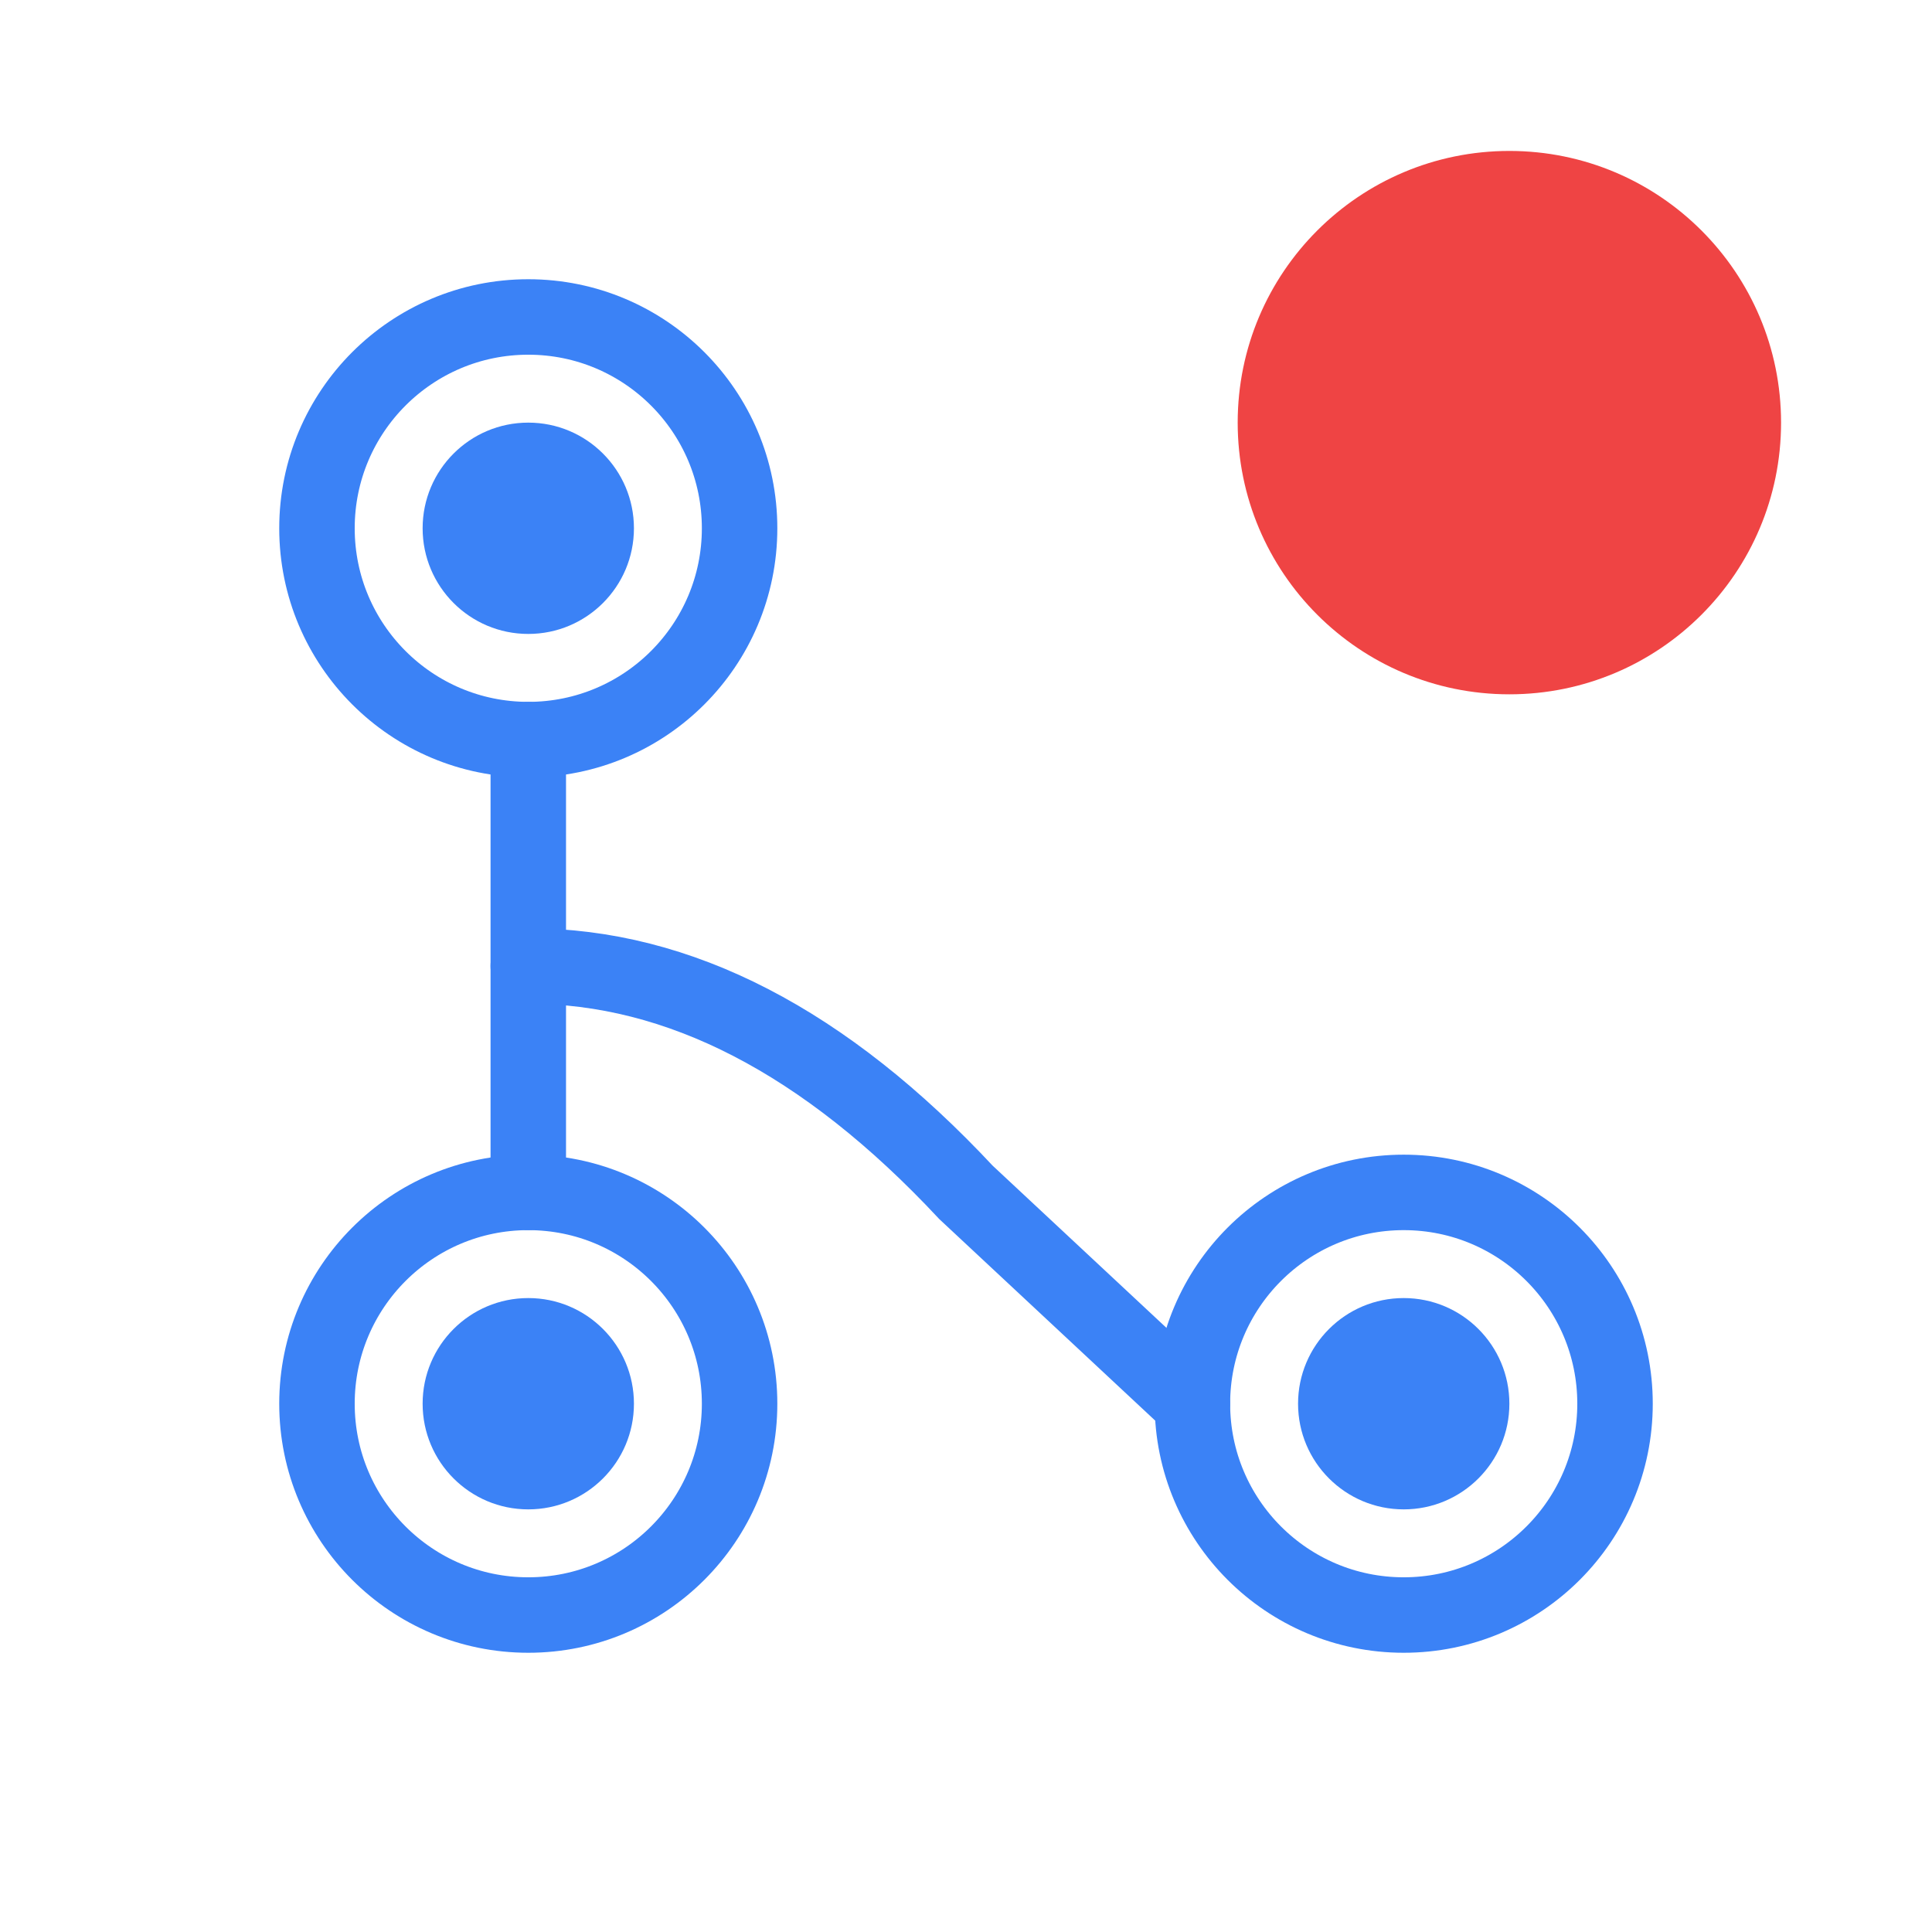
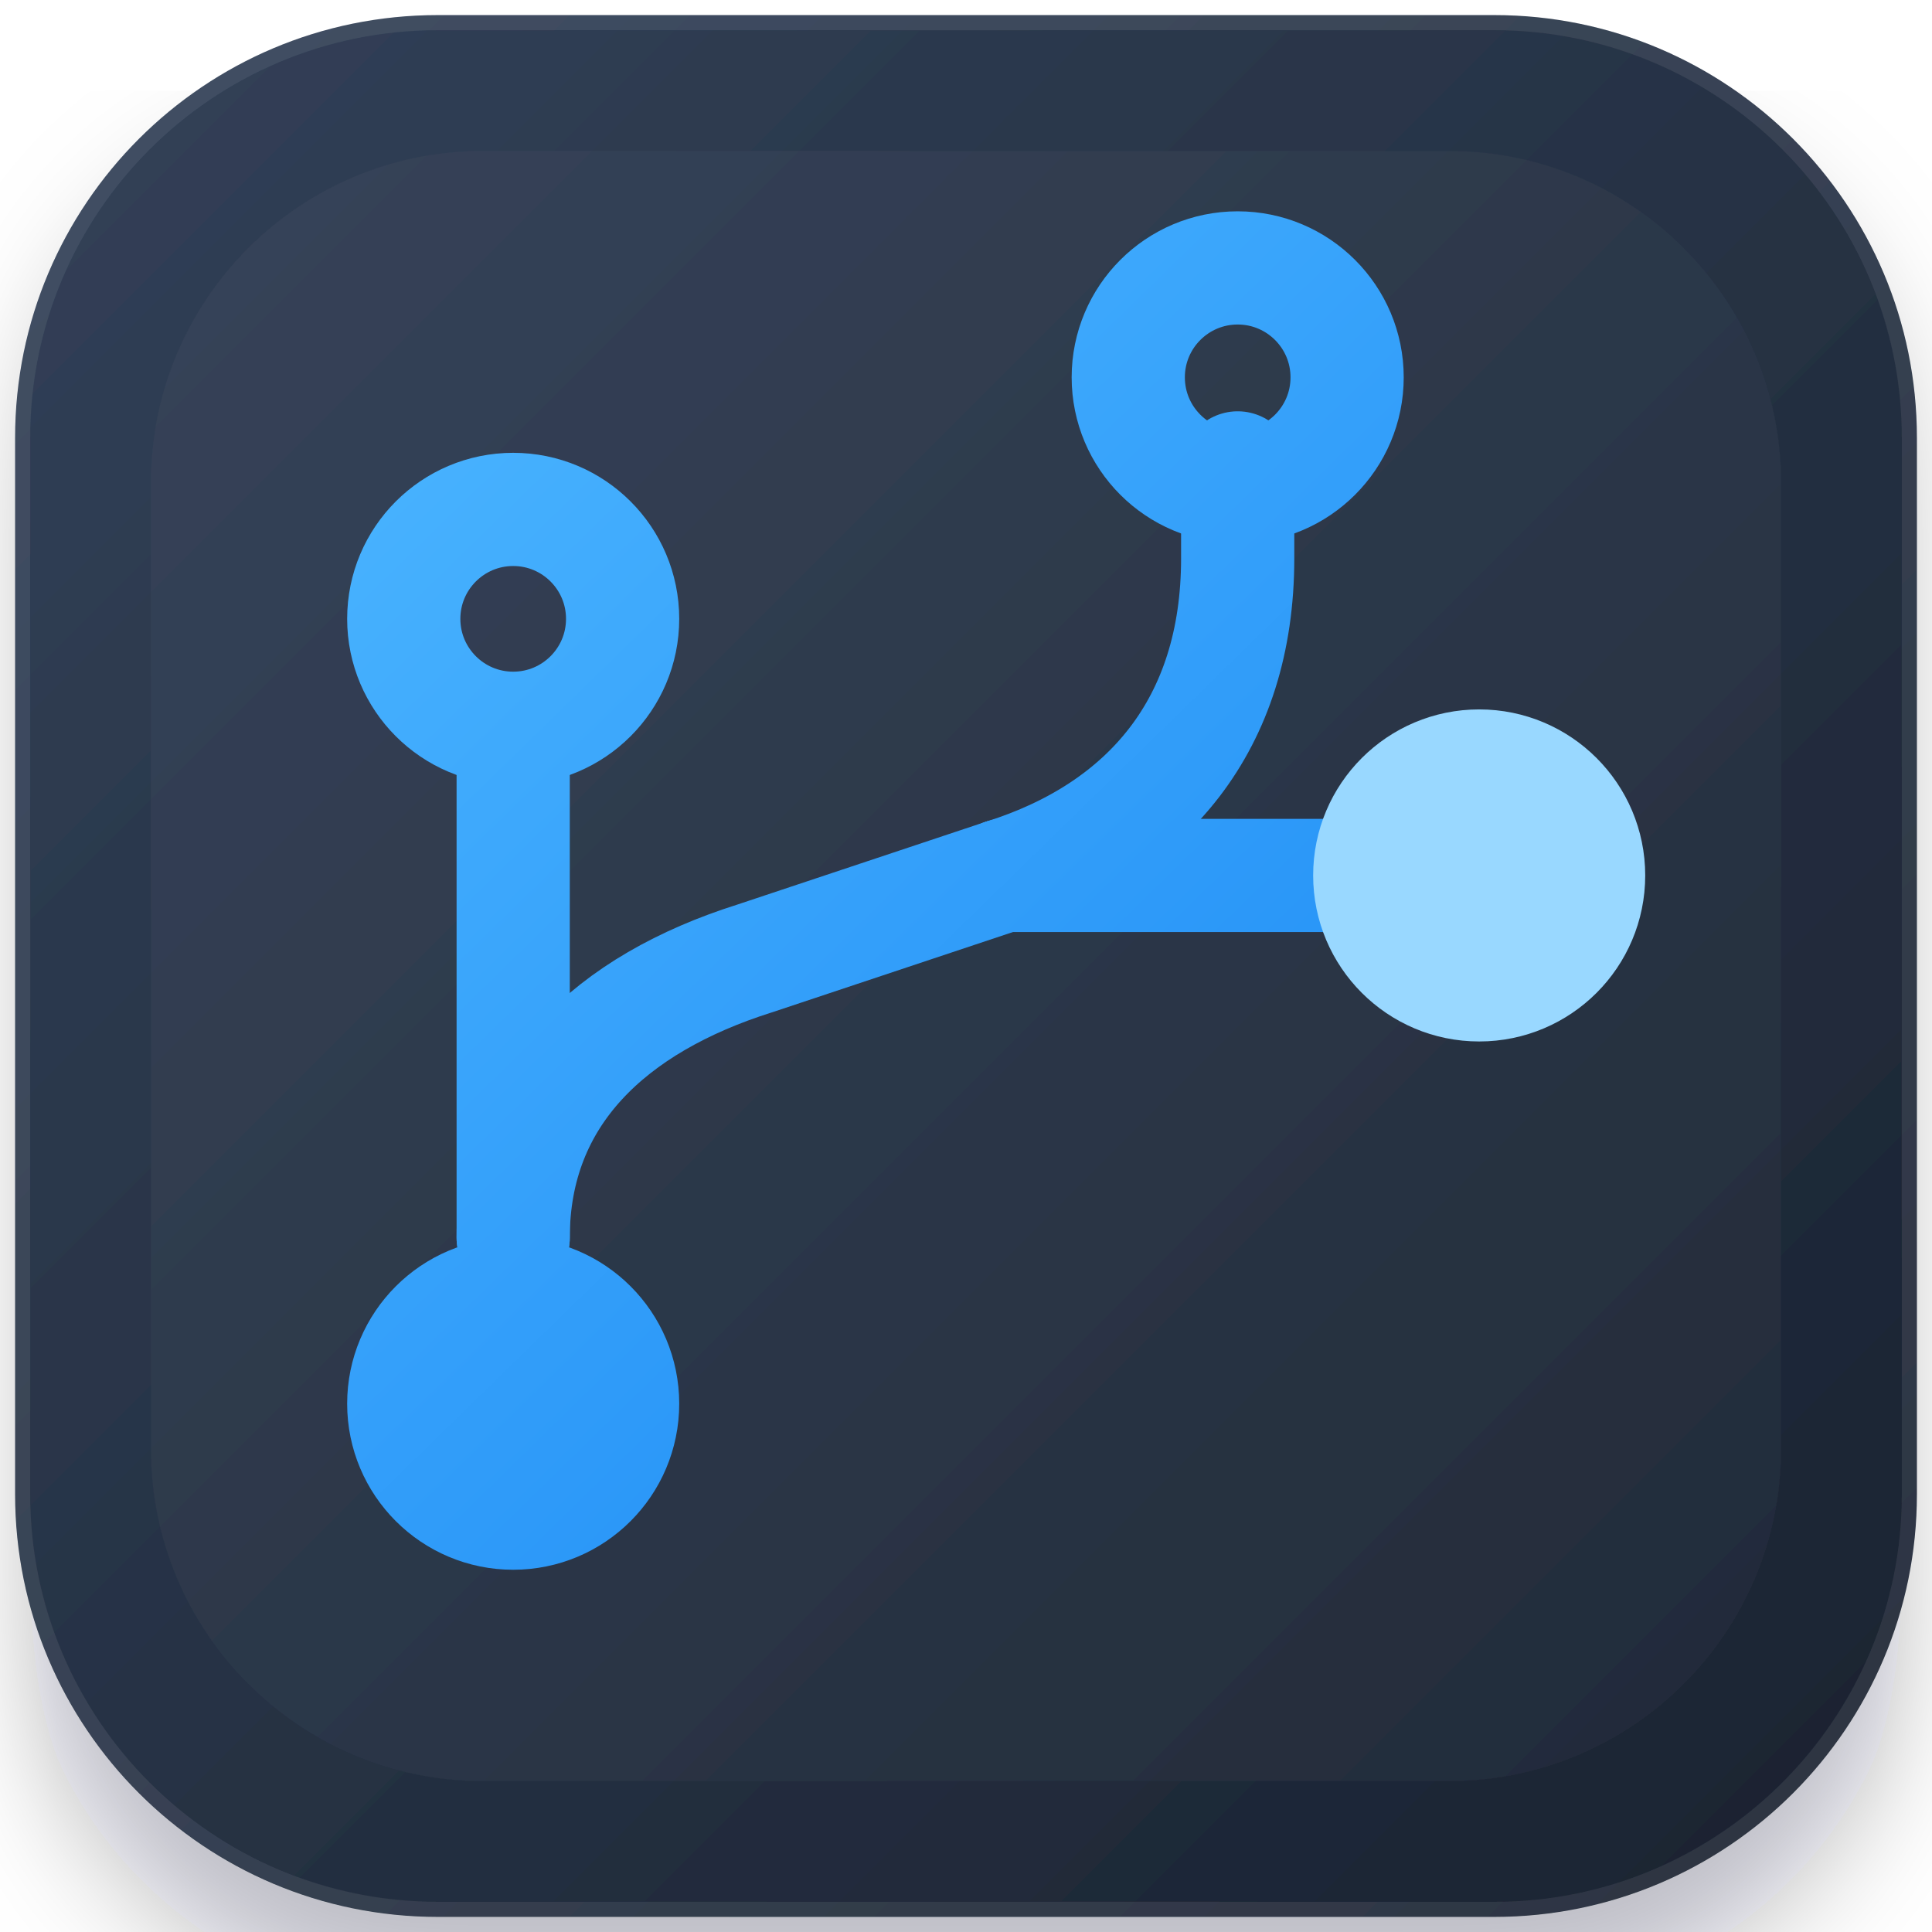
- <svg xmlns="http://www.w3.org/2000/svg" width="128" height="128" viewBox="0 0 128 128">
-   <circle cx="35" cy="35" r="14" fill="none" stroke="#3b82f6" stroke-width="5" />
-   <circle cx="35" cy="93" r="14" fill="none" stroke="#3b82f6" stroke-width="5" />
-   <circle cx="93" cy="93" r="14" fill="none" stroke="#3b82f6" stroke-width="5" />
-   <line x1="35" y1="49" x2="35" y2="79" stroke="#3b82f6" stroke-width="5" stroke-linecap="round" />
-   <path d="M 35 64 Q 50 64 64 79 L 79 93" fill="none" stroke="#3b82f6" stroke-width="5" stroke-linecap="round" />
-   <circle cx="35" cy="35" r="7" fill="#3b82f6" />
-   <circle cx="35" cy="93" r="7" fill="#3b82f6" />
-   <circle cx="93" cy="93" r="7" fill="#3b82f6" />
-   <circle cx="100" cy="28" r="18" fill="#ef4444" />
+ <svg xmlns="http://www.w3.org/2000/svg" width="128" height="128" viewBox="0 0 128 128" fill="none">
+   <defs>
+     <filter id="shadow" x="0" y="0" width="128" height="128" filterUnits="userSpaceOnUse" color-interpolation-filters="sRGB">
+       <feDropShadow dx="0" dy="6" stdDeviation="4" flood-color="#0B1220" flood-opacity="0.26" />
+     </filter>
+     <linearGradient id="tile" x1="1" y1="1" x2="127" y2="127" gradientUnits="userSpaceOnUse">
+       <stop stop-color="#324158" />
+       <stop offset="1" stop-color="#1A2230" />
+     </linearGradient>
+     <linearGradient id="blue" x1="22" y1="20" x2="104" y2="104" gradientUnits="userSpaceOnUse">
+       <stop stop-color="#4CB6FF" />
+       <stop offset="1" stop-color="#1785F4" />
+     </linearGradient>
+   </defs>
+   <g filter="url(#shadow)">
+     <rect x="1" y="1" width="126" height="126" rx="28" fill="url(#tile)" />
+     <rect x="10" y="10" width="108" height="108" rx="22" fill="rgba(255,255,255,0.03)" />
+     <rect x="1.5" y="1.5" width="125" height="125" rx="27.5" stroke="rgba(255,255,255,0.08)" />
+   </g>
+   <g stroke="url(#blue)" stroke-width="7.5" stroke-linecap="round" stroke-linejoin="round">
+     <path d="M34 82V49" />
+     <path d="M34 82C34 72.5 40.5 66.5 50 63.5L66.5 58" />
+     <path d="M66.5 58C76 55 82 48 82 37V31" />
+     <path d="M66.5 58H91.5" />
+     <circle cx="34" cy="41" r="7.25" />
+     <circle cx="82" cy="25" r="7.25" />
+     <circle cx="98" cy="58" r="7.25" fill="#99D8FF" stroke="#99D8FF" />
+     <circle cx="34" cy="93" r="7.25" fill="url(#blue)" stroke="url(#blue)" />
+   </g>
</svg>
